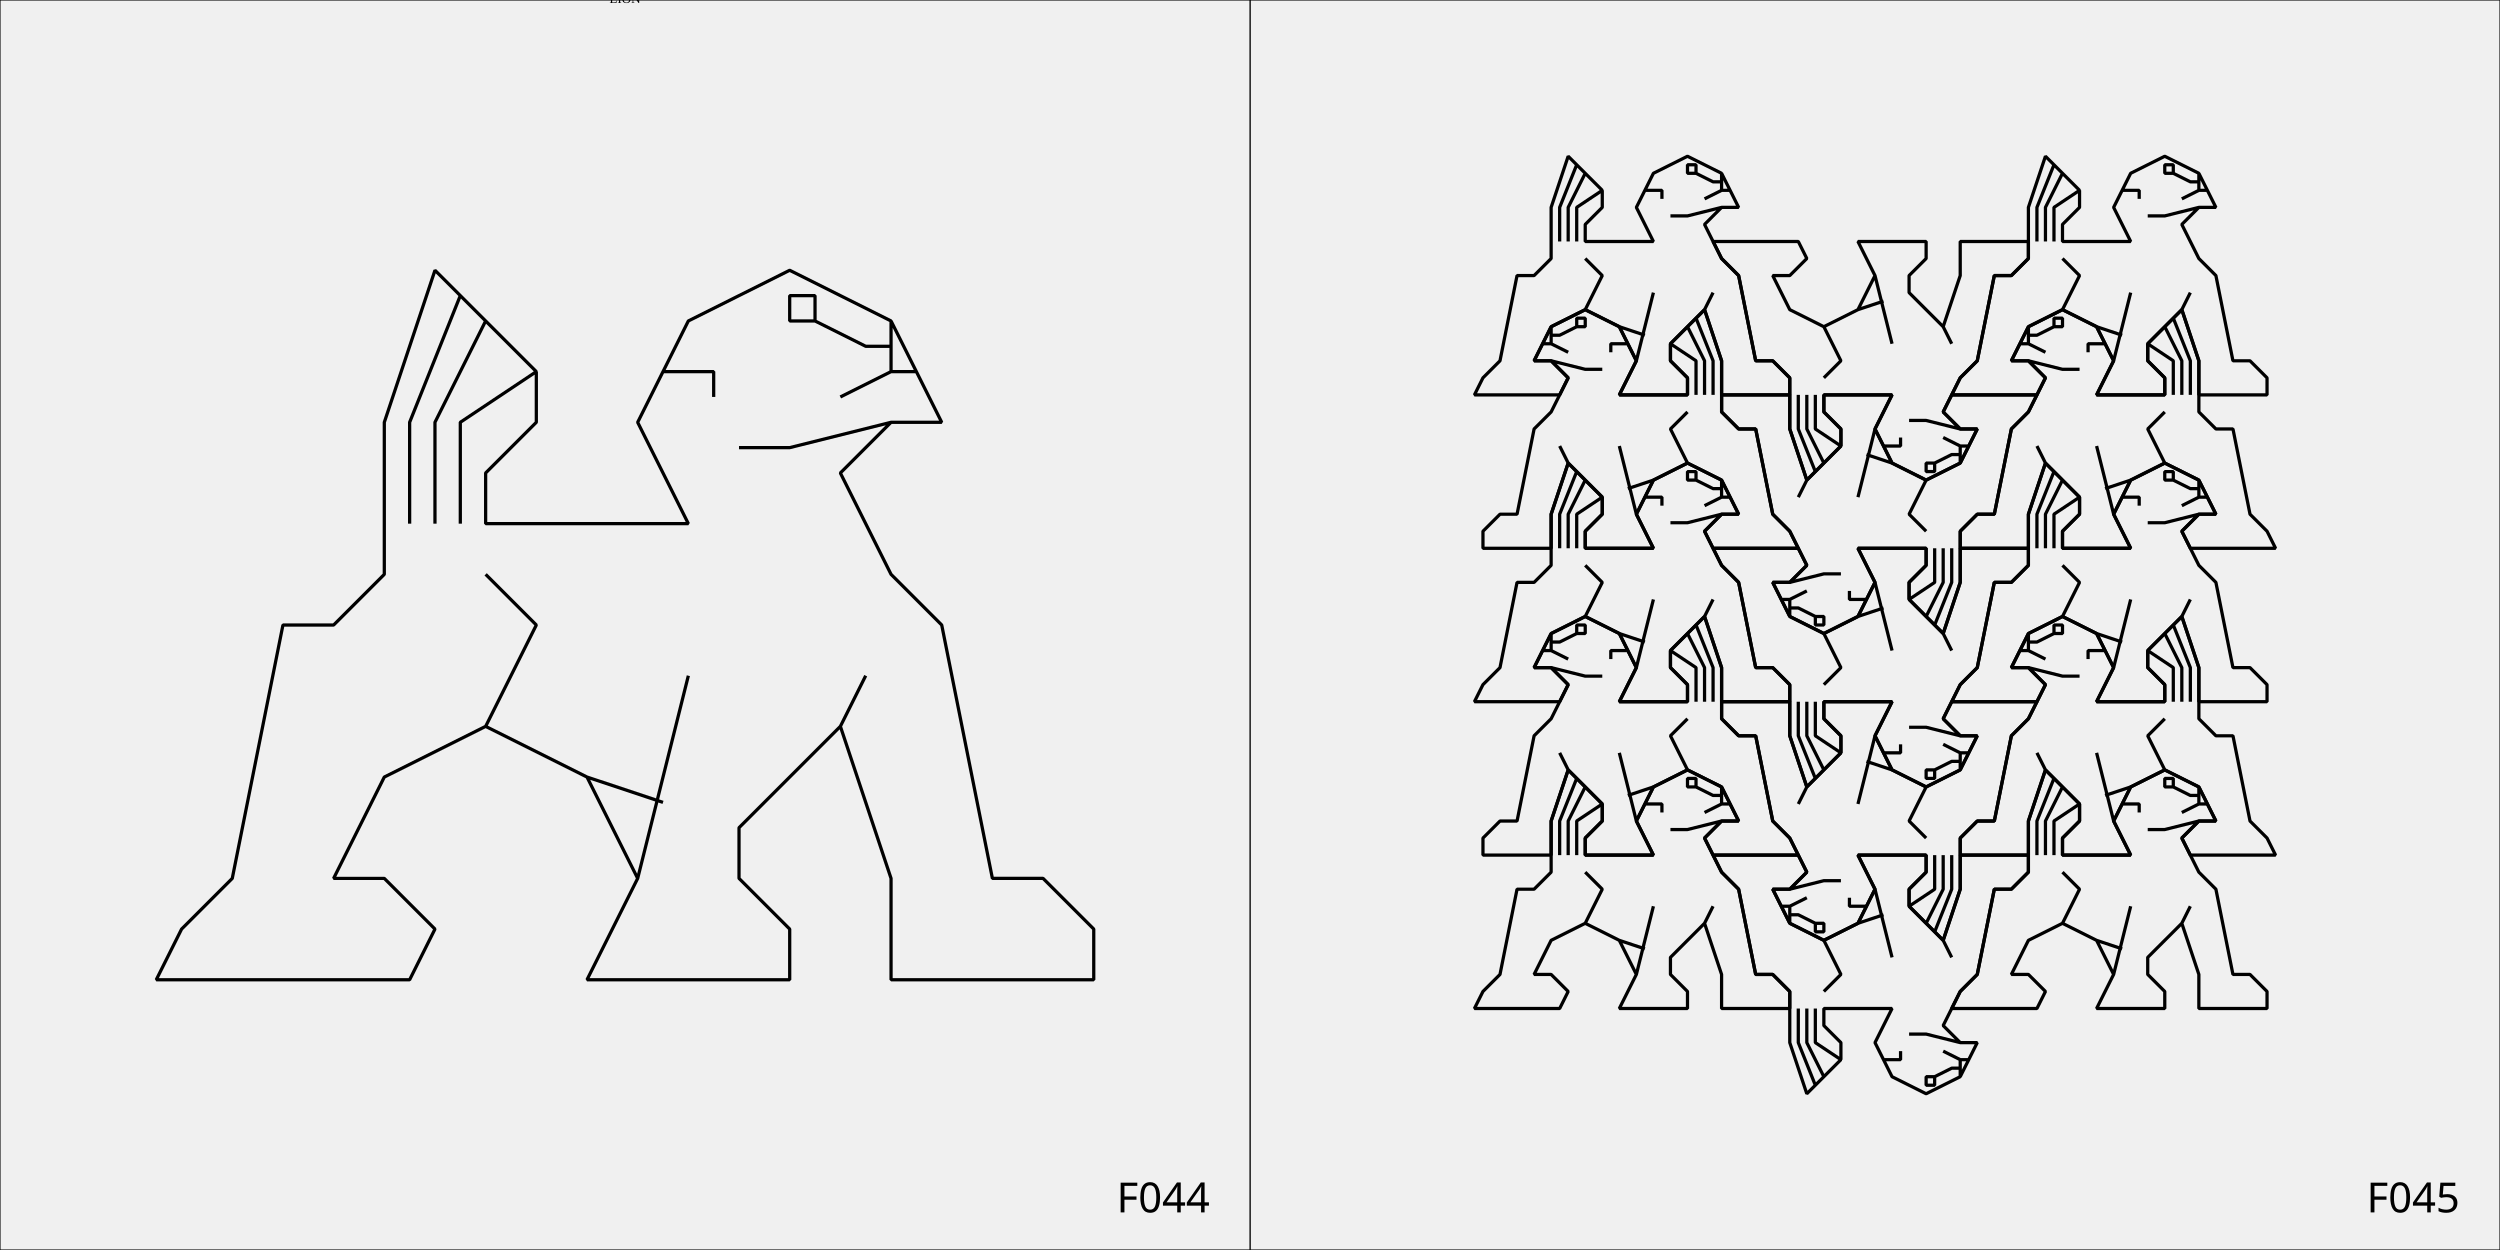
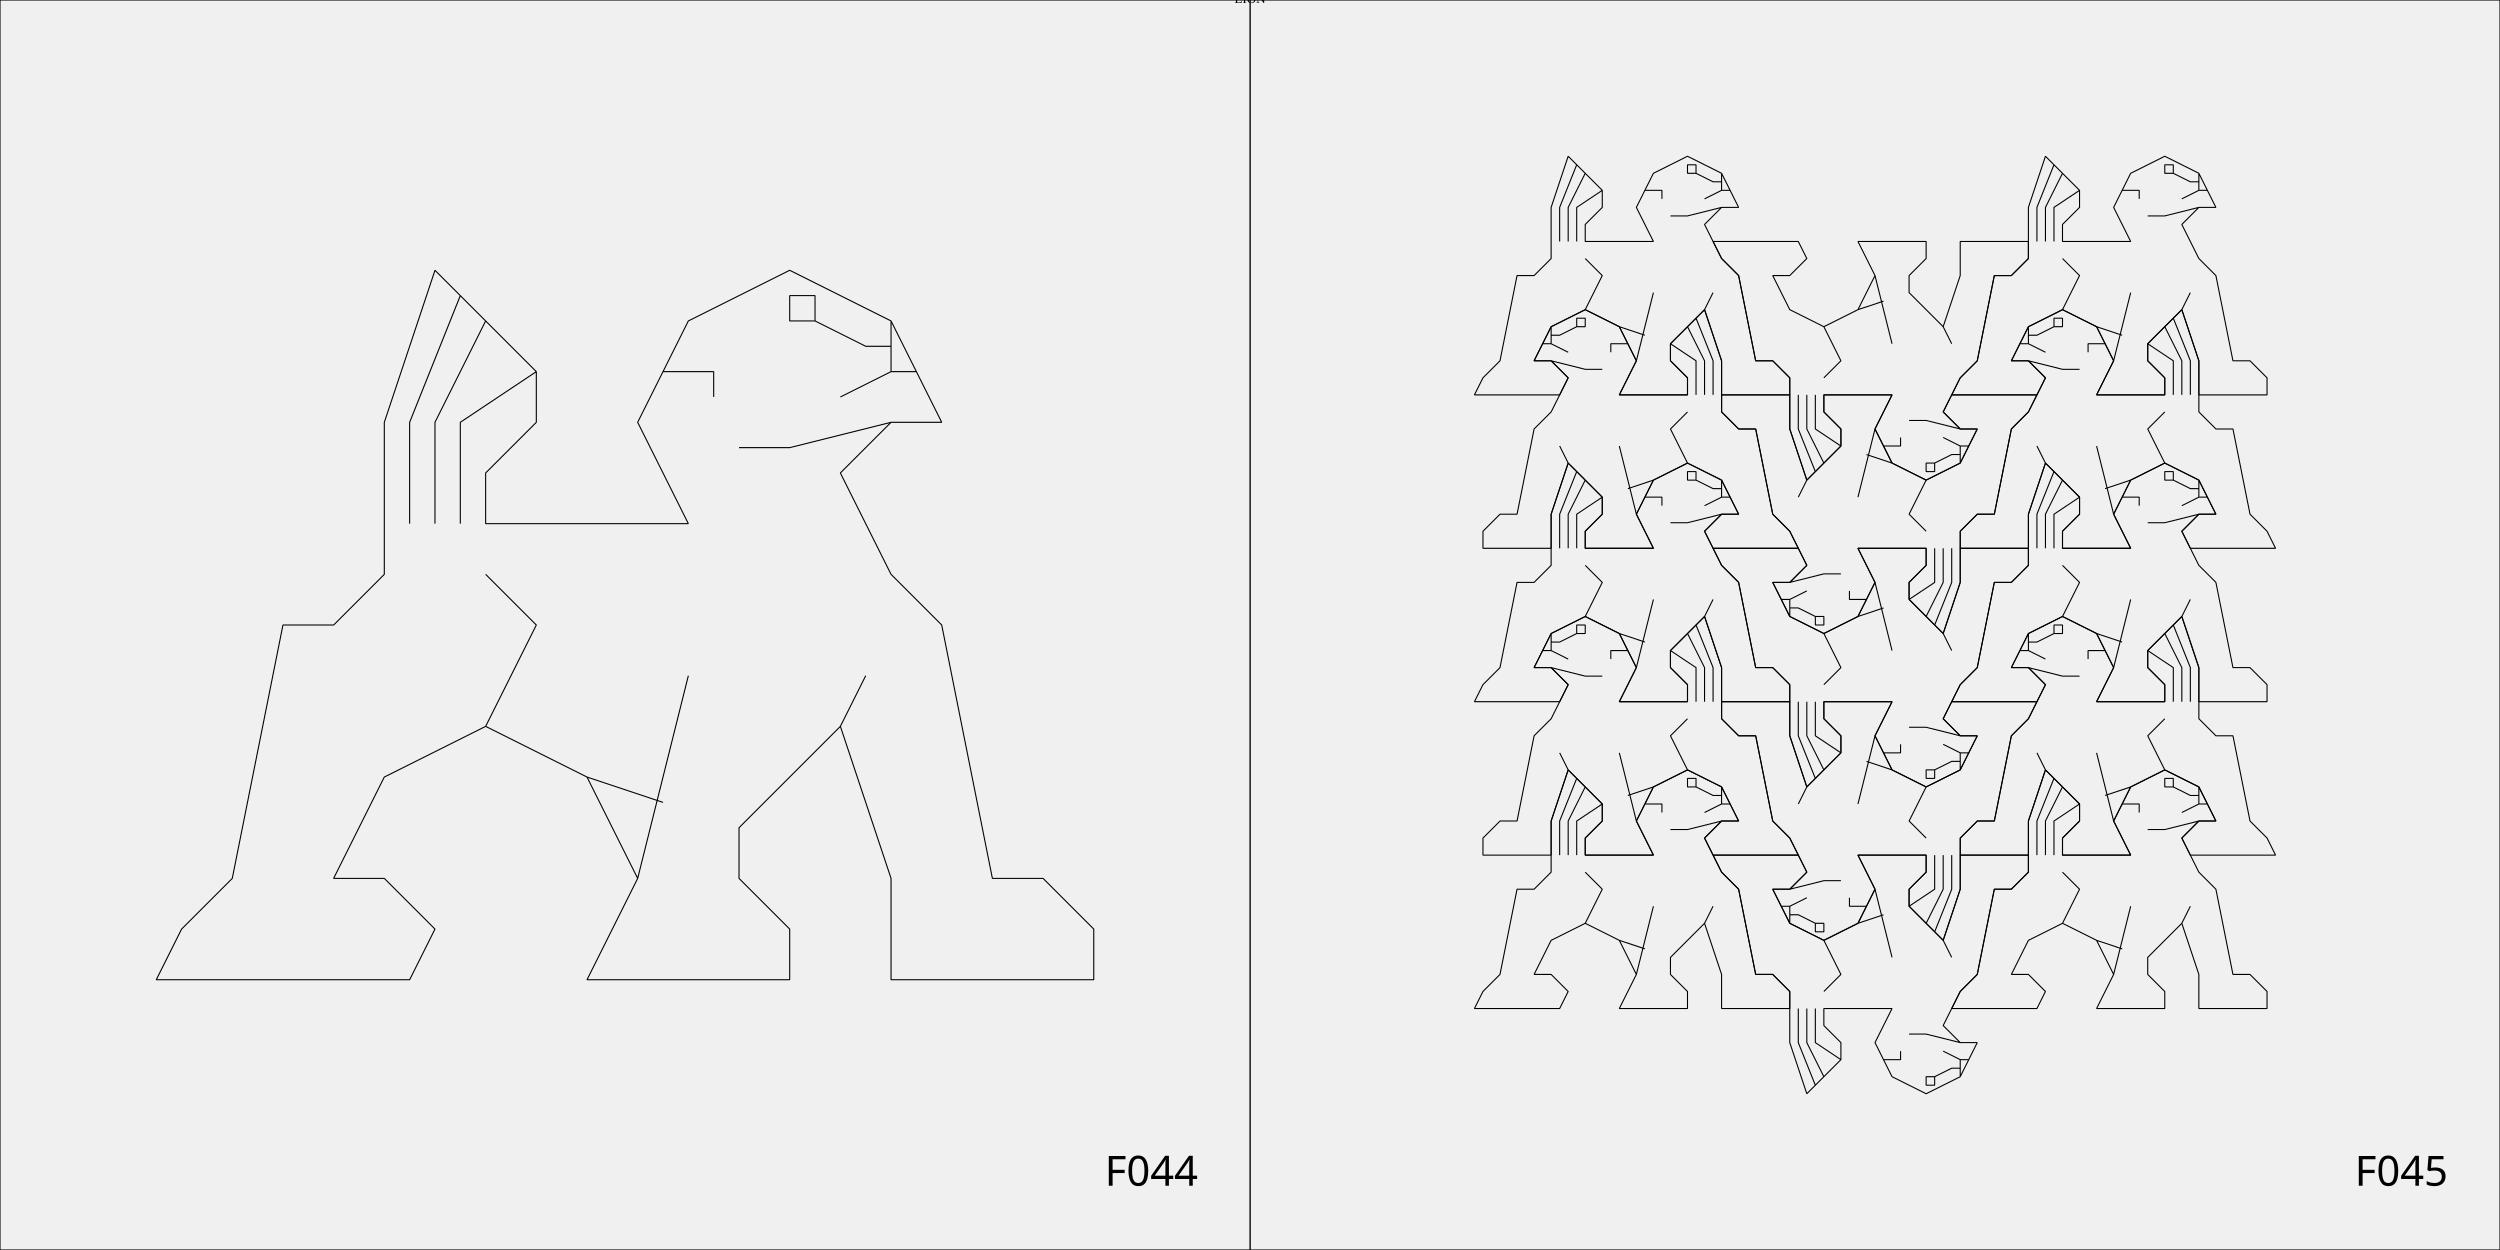
<svg xmlns="http://www.w3.org/2000/svg" font-size="1" viewBox="0.0 0.0 720.0 360" stroke="rgb(0,0,0)" width="720" stroke-opacity="1" height="360" version="1.1">
  <defs />
  <g stroke-linejoin="miter" fill-opacity="1.0" fill="rgb(240,240,240)" stroke="rgb(0,0,0)" stroke-linecap="butt" stroke-miterlimit="10.0" stroke-opacity="1.0" stroke-width="0.312">
    <path d="M 720,360 l -0,-360 h -360 l -0,360 Z" />
  </g>
-   <g stroke-linejoin="bevel" fill-opacity="0.0" fill="rgb(0,0,0)" stroke="rgb(0,0,0)" stroke-linecap="butt" stroke-miterlimit="10.0" stroke-opacity="1.0" stroke-width="0.937">
+   <g stroke-linejoin="bevel" fill-opacity="0.0" fill="rgb(0,0,0)" stroke="rgb(0,0,0)" stroke-linecap="butt" stroke-miterlimit="10.0" stroke-opacity="1.0" stroke-width="0.312">
    <path d="M 586.636,69.546 v -9.818 l 4.909,-12.273 l 2.454,2.454 l -4.909,9.818 v 9.818 v -9.818 l 4.909,-9.818 l 4.909,4.909 l -7.364,4.909 v 9.818 v -9.818 l 7.364,-4.909 v 4.909 l -4.909,4.909 v 4.909 h 19.636 l -4.909,-9.818 l 2.454,-4.909 h 4.909 v 2.454 v -2.454 h -4.909 l 2.454,-4.909 l 9.818,-4.909 l 9.818,4.909 v 4.909 l -4.909,2.454 l 4.909,-2.454 h 2.454 h -2.454 v -2.454 h -2.454 l -4.909,-2.454 h -2.454 v -2.454 h 2.454 v 2.454 l 4.909,2.454 h 2.454 v -2.454 l 4.909,9.818 h -4.909 l -9.818,2.454 h -4.909 h 4.909 l 9.818,-2.454 l -4.909,4.909 l 4.909,9.818 l 4.909,4.909 l 4.909,24.546 h 4.909 l 4.909,4.909 v 4.909 h -19.636 v -9.818 l -4.909,-14.727 l 2.454,-4.909 l -2.454,4.909 l -9.818,9.818 v 4.909 l 4.909,4.909 v 4.909 h -19.636 l 4.909,-9.818 l 4.909,-19.636 l -4.909,19.636 l -4.909,-9.818 l 7.364,2.454 l -7.364,-2.454 l -9.818,-4.909 l 4.909,-9.818 l -4.909,-4.909 l 4.909,4.909 l -4.909,9.818 l -9.818,4.909 l -4.909,9.818 h 4.909 l 4.909,4.909 l -2.454,4.909 h -24.546 l 2.454,-4.909 l 4.909,-4.909 l 4.909,-24.546 h 4.909 l 4.909,-4.909 v -14.727 l 4.909,-14.727 l 2.454,2.454 l -4.909,12.273 v 9.818 " />
  </g>
-   <g stroke-linejoin="bevel" fill-opacity="0.0" fill="rgb(0,0,0)" stroke="rgb(0,0,0)" stroke-linecap="butt" stroke-miterlimit="10.0" stroke-opacity="1.0" stroke-width="0.937">
+   <g stroke-linejoin="bevel" fill-opacity="0.0" fill="rgb(0,0,0)" stroke="rgb(0,0,0)" stroke-linecap="butt" stroke-miterlimit="10.0" stroke-opacity="1.0" stroke-width="0.312">
    <path d="M 630.818,113.727 v -9.818 l -4.909,-12.273 l -2.454,2.454 l 4.909,9.818 v 9.818 v -9.818 l -4.909,-9.818 l -4.909,4.909 l 7.364,4.909 v 9.818 v -9.818 l -7.364,-4.909 v 4.909 l 4.909,4.909 v 4.909 h -19.636 l 4.909,-9.818 l -2.454,-4.909 h -4.909 v 2.454 v -2.454 h 4.909 l -2.454,-4.909 l -9.818,-4.909 l -9.818,4.909 v 4.909 l 4.909,2.454 l -4.909,-2.454 h -2.454 h 2.454 v -2.454 h 2.454 l 4.909,-2.454 h 2.454 v -2.454 h -2.454 v 2.454 l -4.909,2.454 h -2.454 v -2.454 l -4.909,9.818 h 4.909 l 9.818,2.454 h 4.909 h -4.909 l -9.818,-2.454 l 4.909,4.909 l -4.909,9.818 l -4.909,4.909 l -4.909,24.546 h -4.909 l -4.909,4.909 v 4.909 h 19.636 v -9.818 l 4.909,-14.727 l -2.454,-4.909 l 2.454,4.909 l 9.818,9.818 v 4.909 l -4.909,4.909 v 4.909 h 19.636 l -4.909,-9.818 l -4.909,-19.636 l 4.909,19.636 l 4.909,-9.818 l -7.364,2.454 l 7.364,-2.454 l 9.818,-4.909 l -4.909,-9.818 l 4.909,-4.909 l -4.909,4.909 l 4.909,9.818 l 9.818,4.909 l 4.909,9.818 h -4.909 l -4.909,4.909 l 2.454,4.909 h 24.546 l -2.454,-4.909 l -4.909,-4.909 l -4.909,-24.546 h -4.909 l -4.909,-4.909 v -14.727 l -4.909,-14.727 l -2.454,2.454 l 4.909,12.273 v 9.818 " />
  </g>
-   <g stroke-linejoin="bevel" fill-opacity="0.0" fill="rgb(0,0,0)" stroke="rgb(0,0,0)" stroke-linecap="butt" stroke-miterlimit="10.0" stroke-opacity="1.0" stroke-width="0.937">
+   <g stroke-linejoin="bevel" fill-opacity="0.0" fill="rgb(0,0,0)" stroke="rgb(0,0,0)" stroke-linecap="butt" stroke-miterlimit="10.0" stroke-opacity="1.0" stroke-width="0.312">
    <path d="M 586.636,157.909 v -9.818 l 4.909,-12.273 l 2.454,2.454 l -4.909,9.818 v 9.818 v -9.818 l 4.909,-9.818 l 4.909,4.909 l -7.364,4.909 v 9.818 v -9.818 l 7.364,-4.909 v 4.909 l -4.909,4.909 v 4.909 h 19.636 l -4.909,-9.818 l 2.454,-4.909 h 4.909 v 2.454 v -2.454 h -4.909 l 2.454,-4.909 l 9.818,-4.909 l 9.818,4.909 v 4.909 l -4.909,2.454 l 4.909,-2.454 h 2.454 h -2.454 v -2.454 h -2.454 l -4.909,-2.454 h -2.454 v -2.454 h 2.454 v 2.454 l 4.909,2.454 h 2.454 v -2.454 l 4.909,9.818 h -4.909 l -9.818,2.454 h -4.909 h 4.909 l 9.818,-2.454 l -4.909,4.909 l 4.909,9.818 l 4.909,4.909 l 4.909,24.546 h 4.909 l 4.909,4.909 v 4.909 h -19.636 v -9.818 l -4.909,-14.727 l 2.454,-4.909 l -2.454,4.909 l -9.818,9.818 v 4.909 l 4.909,4.909 v 4.909 h -19.636 l 4.909,-9.818 l 4.909,-19.636 l -4.909,19.636 l -4.909,-9.818 l 7.364,2.454 l -7.364,-2.454 l -9.818,-4.909 l 4.909,-9.818 l -4.909,-4.909 l 4.909,4.909 l -4.909,9.818 l -9.818,4.909 l -4.909,9.818 h 4.909 l 4.909,4.909 l -2.454,4.909 h -24.546 l 2.454,-4.909 l 4.909,-4.909 l 4.909,-24.546 h 4.909 l 4.909,-4.909 v -14.727 l 4.909,-14.727 l 2.454,2.454 l -4.909,12.273 v 9.818 " />
  </g>
-   <g stroke-linejoin="bevel" fill-opacity="0.0" fill="rgb(0,0,0)" stroke="rgb(0,0,0)" stroke-linecap="butt" stroke-miterlimit="10.0" stroke-opacity="1.0" stroke-width="0.937">
+   <g stroke-linejoin="bevel" fill-opacity="0.0" fill="rgb(0,0,0)" stroke="rgb(0,0,0)" stroke-linecap="butt" stroke-miterlimit="10.0" stroke-opacity="1.0" stroke-width="0.312">
    <path d="M 630.818,202.091 v -9.818 l -4.909,-12.273 l -2.454,2.454 l 4.909,9.818 v 9.818 v -9.818 l -4.909,-9.818 l -4.909,4.909 l 7.364,4.909 v 9.818 v -9.818 l -7.364,-4.909 v 4.909 l 4.909,4.909 v 4.909 h -19.636 l 4.909,-9.818 l -2.454,-4.909 h -4.909 v 2.454 v -2.454 h 4.909 l -2.454,-4.909 l -9.818,-4.909 l -9.818,4.909 v 4.909 l 4.909,2.454 l -4.909,-2.454 h -2.454 h 2.454 v -2.454 h 2.454 l 4.909,-2.454 h 2.454 v -2.454 h -2.454 v 2.454 l -4.909,2.454 h -2.454 v -2.454 l -4.909,9.818 h 4.909 l 9.818,2.454 h 4.909 h -4.909 l -9.818,-2.454 l 4.909,4.909 l -4.909,9.818 l -4.909,4.909 l -4.909,24.546 h -4.909 l -4.909,4.909 v 4.909 h 19.636 v -9.818 l 4.909,-14.727 l -2.454,-4.909 l 2.454,4.909 l 9.818,9.818 v 4.909 l -4.909,4.909 v 4.909 h 19.636 l -4.909,-9.818 l -4.909,-19.636 l 4.909,19.636 l 4.909,-9.818 l -7.364,2.454 l 7.364,-2.454 l 9.818,-4.909 l -4.909,-9.818 l 4.909,-4.909 l -4.909,4.909 l 4.909,9.818 l 9.818,4.909 l 4.909,9.818 h -4.909 l -4.909,4.909 l 2.454,4.909 h 24.546 l -2.454,-4.909 l -4.909,-4.909 l -4.909,-24.546 h -4.909 l -4.909,-4.909 v -14.727 l -4.909,-14.727 l -2.454,2.454 l 4.909,12.273 v 9.818 " />
  </g>
-   <g stroke-linejoin="bevel" fill-opacity="0.0" fill="rgb(0,0,0)" stroke="rgb(0,0,0)" stroke-linecap="butt" stroke-miterlimit="10.0" stroke-opacity="1.0" stroke-width="0.937">
+   <g stroke-linejoin="bevel" fill-opacity="0.0" fill="rgb(0,0,0)" stroke="rgb(0,0,0)" stroke-linecap="butt" stroke-miterlimit="10.0" stroke-opacity="1.0" stroke-width="0.312">
    <path d="M 586.636,246.273 v -9.818 l 4.909,-12.273 l 2.454,2.454 l -4.909,9.818 v 9.818 v -9.818 l 4.909,-9.818 l 4.909,4.909 l -7.364,4.909 v 9.818 v -9.818 l 7.364,-4.909 v 4.909 l -4.909,4.909 v 4.909 h 19.636 l -4.909,-9.818 l 2.454,-4.909 h 4.909 v 2.454 v -2.454 h -4.909 l 2.454,-4.909 l 9.818,-4.909 l 9.818,4.909 v 4.909 l -4.909,2.454 l 4.909,-2.454 h 2.454 h -2.454 v -2.454 h -2.454 l -4.909,-2.454 h -2.454 v -2.454 h 2.454 v 2.454 l 4.909,2.454 h 2.454 v -2.454 l 4.909,9.818 h -4.909 l -9.818,2.454 h -4.909 h 4.909 l 9.818,-2.454 l -4.909,4.909 l 4.909,9.818 l 4.909,4.909 l 4.909,24.546 h 4.909 l 4.909,4.909 v 4.909 h -19.636 v -9.818 l -4.909,-14.727 l 2.454,-4.909 l -2.454,4.909 l -9.818,9.818 v 4.909 l 4.909,4.909 v 4.909 h -19.636 l 4.909,-9.818 l 4.909,-19.636 l -4.909,19.636 l -4.909,-9.818 l 7.364,2.454 l -7.364,-2.454 l -9.818,-4.909 l 4.909,-9.818 l -4.909,-4.909 l 4.909,4.909 l -4.909,9.818 l -9.818,4.909 l -4.909,9.818 h 4.909 l 4.909,4.909 l -2.454,4.909 h -24.546 l 2.454,-4.909 l 4.909,-4.909 l 4.909,-24.546 h 4.909 l 4.909,-4.909 v -14.727 l 4.909,-14.727 l 2.454,2.454 l -4.909,12.273 v 9.818 " />
  </g>
-   <g stroke-linejoin="bevel" fill-opacity="0.0" fill="rgb(0,0,0)" stroke="rgb(0,0,0)" stroke-linecap="butt" stroke-miterlimit="10.0" stroke-opacity="1.0" stroke-width="0.937">
+   <g stroke-linejoin="bevel" fill-opacity="0.0" fill="rgb(0,0,0)" stroke="rgb(0,0,0)" stroke-linecap="butt" stroke-miterlimit="10.0" stroke-opacity="1.0" stroke-width="0.312">
    <path d="M 517.909,113.727 v 9.818 l 4.909,12.273 l 2.454,-2.454 l -4.909,-9.818 v -9.818 v 9.818 l 4.909,9.818 l 4.909,-4.909 l -7.364,-4.909 v -9.818 v 9.818 l 7.364,4.909 v -4.909 l -4.909,-4.909 v -4.909 h 19.636 l -4.909,9.818 l 2.454,4.909 h 4.909 v -2.454 v 2.454 h -4.909 l 2.454,4.909 l 9.818,4.909 l 9.818,-4.909 v -4.909 l -4.909,-2.454 l 4.909,2.454 h 2.454 h -2.454 v 2.454 h -2.454 l -4.909,2.454 h -2.454 v 2.454 h 2.454 v -2.454 l 4.909,-2.454 h 2.454 v 2.454 l 4.909,-9.818 h -4.909 l -9.818,-2.454 h -4.909 h 4.909 l 9.818,2.454 l -4.909,-4.909 l 4.909,-9.818 l 4.909,-4.909 l 4.909,-24.546 h 4.909 l 4.909,-4.909 v -4.909 h -19.636 v 9.818 l -4.909,14.727 l 2.454,4.909 l -2.454,-4.909 l -9.818,-9.818 v -4.909 l 4.909,-4.909 v -4.909 h -19.636 l 4.909,9.818 l 4.909,19.636 l -4.909,-19.636 l -4.909,9.818 l 7.364,-2.454 l -7.364,2.454 l -9.818,4.909 l 4.909,9.818 l -4.909,4.909 l 4.909,-4.909 l -4.909,-9.818 l -9.818,-4.909 l -4.909,-9.818 h 4.909 l 4.909,-4.909 l -2.454,-4.909 h -24.546 l 2.454,4.909 l 4.909,4.909 l 4.909,24.546 h 4.909 l 4.909,4.909 v 14.727 l 4.909,14.727 l 2.454,-2.454 l -4.909,-12.273 v -9.818 " />
  </g>
-   <g stroke-linejoin="bevel" fill-opacity="0.0" fill="rgb(0,0,0)" stroke="rgb(0,0,0)" stroke-linecap="butt" stroke-miterlimit="10.0" stroke-opacity="1.0" stroke-width="0.937">
+   <g stroke-linejoin="bevel" fill-opacity="0.0" fill="rgb(0,0,0)" stroke="rgb(0,0,0)" stroke-linecap="butt" stroke-miterlimit="10.0" stroke-opacity="1.0" stroke-width="0.312">
    <path d="M 562.091,157.909 v 9.818 l -4.909,12.273 l -2.454,-2.454 l 4.909,-9.818 v -9.818 v 9.818 l -4.909,9.818 l -4.909,-4.909 l 7.364,-4.909 v -9.818 v 9.818 l -7.364,4.909 v -4.909 l 4.909,-4.909 v -4.909 h -19.636 l 4.909,9.818 l -2.454,4.909 h -4.909 v -2.454 v 2.454 h 4.909 l -2.454,4.909 l -9.818,4.909 l -9.818,-4.909 v -4.909 l 4.909,-2.454 l -4.909,2.454 h -2.454 h 2.454 v 2.454 h 2.454 l 4.909,2.454 h 2.454 v 2.454 h -2.454 v -2.454 l -4.909,-2.454 h -2.454 v 2.454 l -4.909,-9.818 h 4.909 l 9.818,-2.454 h 4.909 h -4.909 l -9.818,2.454 l 4.909,-4.909 l -4.909,-9.818 l -4.909,-4.909 l -4.909,-24.546 h -4.909 l -4.909,-4.909 v -4.909 h 19.636 v 9.818 l 4.909,14.727 l -2.454,4.909 l 2.454,-4.909 l 9.818,-9.818 v -4.909 l -4.909,-4.909 v -4.909 h 19.636 l -4.909,9.818 l -4.909,19.636 l 4.909,-19.636 l 4.909,9.818 l -7.364,-2.454 l 7.364,2.454 l 9.818,4.909 l -4.909,9.818 l 4.909,4.909 l -4.909,-4.909 l 4.909,-9.818 l 9.818,-4.909 l 4.909,-9.818 h -4.909 l -4.909,-4.909 l 2.454,-4.909 h 24.546 l -2.454,4.909 l -4.909,4.909 l -4.909,24.546 h -4.909 l -4.909,4.909 v 14.727 l -4.909,14.727 l -2.454,-2.454 l 4.909,-12.273 v -9.818 " />
  </g>
-   <g stroke-linejoin="bevel" fill-opacity="0.0" fill="rgb(0,0,0)" stroke="rgb(0,0,0)" stroke-linecap="butt" stroke-miterlimit="10.0" stroke-opacity="1.0" stroke-width="0.937">
+   <g stroke-linejoin="bevel" fill-opacity="0.0" fill="rgb(0,0,0)" stroke="rgb(0,0,0)" stroke-linecap="butt" stroke-miterlimit="10.0" stroke-opacity="1.0" stroke-width="0.312">
    <path d="M 517.909,202.091 v 9.818 l 4.909,12.273 l 2.454,-2.454 l -4.909,-9.818 v -9.818 v 9.818 l 4.909,9.818 l 4.909,-4.909 l -7.364,-4.909 v -9.818 v 9.818 l 7.364,4.909 v -4.909 l -4.909,-4.909 v -4.909 h 19.636 l -4.909,9.818 l 2.454,4.909 h 4.909 v -2.454 v 2.454 h -4.909 l 2.454,4.909 l 9.818,4.909 l 9.818,-4.909 v -4.909 l -4.909,-2.454 l 4.909,2.454 h 2.454 h -2.454 v 2.454 h -2.454 l -4.909,2.454 h -2.454 v 2.454 h 2.454 v -2.454 l 4.909,-2.454 h 2.454 v 2.454 l 4.909,-9.818 h -4.909 l -9.818,-2.454 h -4.909 h 4.909 l 9.818,2.454 l -4.909,-4.909 l 4.909,-9.818 l 4.909,-4.909 l 4.909,-24.546 h 4.909 l 4.909,-4.909 v -4.909 h -19.636 v 9.818 l -4.909,14.727 l 2.454,4.909 l -2.454,-4.909 l -9.818,-9.818 v -4.909 l 4.909,-4.909 v -4.909 h -19.636 l 4.909,9.818 l 4.909,19.636 l -4.909,-19.636 l -4.909,9.818 l 7.364,-2.454 l -7.364,2.454 l -9.818,4.909 l 4.909,9.818 l -4.909,4.909 l 4.909,-4.909 l -4.909,-9.818 l -9.818,-4.909 l -4.909,-9.818 h 4.909 l 4.909,-4.909 l -2.454,-4.909 h -24.546 l 2.454,4.909 l 4.909,4.909 l 4.909,24.546 h 4.909 l 4.909,4.909 v 14.727 l 4.909,14.727 l 2.454,-2.454 l -4.909,-12.273 v -9.818 " />
  </g>
-   <g stroke-linejoin="bevel" fill-opacity="0.0" fill="rgb(0,0,0)" stroke="rgb(0,0,0)" stroke-linecap="butt" stroke-miterlimit="10.0" stroke-opacity="1.0" stroke-width="0.937">
+   <g stroke-linejoin="bevel" fill-opacity="0.0" fill="rgb(0,0,0)" stroke="rgb(0,0,0)" stroke-linecap="butt" stroke-miterlimit="10.0" stroke-opacity="1.0" stroke-width="0.312">
    <path d="M 562.091,246.273 v 9.818 l -4.909,12.273 l -2.454,-2.454 l 4.909,-9.818 v -9.818 v 9.818 l -4.909,9.818 l -4.909,-4.909 l 7.364,-4.909 v -9.818 v 9.818 l -7.364,4.909 v -4.909 l 4.909,-4.909 v -4.909 h -19.636 l 4.909,9.818 l -2.454,4.909 h -4.909 v -2.454 v 2.454 h 4.909 l -2.454,4.909 l -9.818,4.909 l -9.818,-4.909 v -4.909 l 4.909,-2.454 l -4.909,2.454 h -2.454 h 2.454 v 2.454 h 2.454 l 4.909,2.454 h 2.454 v 2.454 h -2.454 v -2.454 l -4.909,-2.454 h -2.454 v 2.454 l -4.909,-9.818 h 4.909 l 9.818,-2.454 h 4.909 h -4.909 l -9.818,2.454 l 4.909,-4.909 l -4.909,-9.818 l -4.909,-4.909 l -4.909,-24.546 h -4.909 l -4.909,-4.909 v -4.909 h 19.636 v 9.818 l 4.909,14.727 l -2.454,4.909 l 2.454,-4.909 l 9.818,-9.818 v -4.909 l -4.909,-4.909 v -4.909 h 19.636 l -4.909,9.818 l -4.909,19.636 l 4.909,-19.636 l 4.909,9.818 l -7.364,-2.454 l 7.364,2.454 l 9.818,4.909 l -4.909,9.818 l 4.909,4.909 l -4.909,-4.909 l 4.909,-9.818 l 9.818,-4.909 l 4.909,-9.818 h -4.909 l -4.909,-4.909 l 2.454,-4.909 h 24.546 l -2.454,4.909 l -4.909,4.909 l -4.909,24.546 h -4.909 l -4.909,4.909 v 14.727 l -4.909,14.727 l -2.454,-2.454 l 4.909,-12.273 v -9.818 " />
  </g>
-   <g stroke-linejoin="bevel" fill-opacity="0.0" fill="rgb(0,0,0)" stroke="rgb(0,0,0)" stroke-linecap="butt" stroke-miterlimit="10.0" stroke-opacity="1.0" stroke-width="0.937">
+   <g stroke-linejoin="bevel" fill-opacity="0.0" fill="rgb(0,0,0)" stroke="rgb(0,0,0)" stroke-linecap="butt" stroke-miterlimit="10.0" stroke-opacity="1.0" stroke-width="0.312">
    <path d="M 517.909,290.454 v 9.818 l 4.909,12.273 l 2.454,-2.454 l -4.909,-9.818 v -9.818 v 9.818 l 4.909,9.818 l 4.909,-4.909 l -7.364,-4.909 v -9.818 v 9.818 l 7.364,4.909 v -4.909 l -4.909,-4.909 v -4.909 h 19.636 l -4.909,9.818 l 2.454,4.909 h 4.909 v -2.454 v 2.454 h -4.909 l 2.454,4.909 l 9.818,4.909 l 9.818,-4.909 v -4.909 l -4.909,-2.454 l 4.909,2.454 h 2.454 h -2.454 v 2.454 h -2.454 l -4.909,2.454 h -2.454 v 2.454 h 2.454 v -2.454 l 4.909,-2.454 h 2.454 v 2.454 l 4.909,-9.818 h -4.909 l -9.818,-2.454 h -4.909 h 4.909 l 9.818,2.454 l -4.909,-4.909 l 4.909,-9.818 l 4.909,-4.909 l 4.909,-24.546 h 4.909 l 4.909,-4.909 v -4.909 h -19.636 v 9.818 l -4.909,14.727 l 2.454,4.909 l -2.454,-4.909 l -9.818,-9.818 v -4.909 l 4.909,-4.909 v -4.909 h -19.636 l 4.909,9.818 l 4.909,19.636 l -4.909,-19.636 l -4.909,9.818 l 7.364,-2.454 l -7.364,2.454 l -9.818,4.909 l 4.909,9.818 l -4.909,4.909 l 4.909,-4.909 l -4.909,-9.818 l -9.818,-4.909 l -4.909,-9.818 h 4.909 l 4.909,-4.909 l -2.454,-4.909 h -24.546 l 2.454,4.909 l 4.909,4.909 l 4.909,24.546 h 4.909 l 4.909,4.909 v 14.727 l 4.909,14.727 l 2.454,-2.454 l -4.909,-12.273 v -9.818 " />
  </g>
-   <g stroke-linejoin="bevel" fill-opacity="0.0" fill="rgb(0,0,0)" stroke="rgb(0,0,0)" stroke-linecap="butt" stroke-miterlimit="10.0" stroke-opacity="1.0" stroke-width="0.937">
+   <g stroke-linejoin="bevel" fill-opacity="0.0" fill="rgb(0,0,0)" stroke="rgb(0,0,0)" stroke-linecap="butt" stroke-miterlimit="10.0" stroke-opacity="1.0" stroke-width="0.312">
    <path d="M 449.182,69.546 v -9.818 l 4.909,-12.273 l 2.454,2.454 l -4.909,9.818 v 9.818 v -9.818 l 4.909,-9.818 l 4.909,4.909 l -7.364,4.909 v 9.818 v -9.818 l 7.364,-4.909 v 4.909 l -4.909,4.909 v 4.909 h 19.636 l -4.909,-9.818 l 2.454,-4.909 h 4.909 v 2.454 v -2.454 h -4.909 l 2.454,-4.909 l 9.818,-4.909 l 9.818,4.909 v 4.909 l -4.909,2.454 l 4.909,-2.454 h 2.454 h -2.454 v -2.454 h -2.454 l -4.909,-2.454 h -2.454 v -2.454 h 2.454 v 2.454 l 4.909,2.454 h 2.454 v -2.454 l 4.909,9.818 h -4.909 l -9.818,2.454 h -4.909 h 4.909 l 9.818,-2.454 l -4.909,4.909 l 4.909,9.818 l 4.909,4.909 l 4.909,24.546 h 4.909 l 4.909,4.909 v 4.909 h -19.636 v -9.818 l -4.909,-14.727 l 2.454,-4.909 l -2.454,4.909 l -9.818,9.818 v 4.909 l 4.909,4.909 v 4.909 h -19.636 l 4.909,-9.818 l 4.909,-19.636 l -4.909,19.636 l -4.909,-9.818 l 7.364,2.454 l -7.364,-2.454 l -9.818,-4.909 l 4.909,-9.818 l -4.909,-4.909 l 4.909,4.909 l -4.909,9.818 l -9.818,4.909 l -4.909,9.818 h 4.909 l 4.909,4.909 l -2.454,4.909 h -24.546 l 2.454,-4.909 l 4.909,-4.909 l 4.909,-24.546 h 4.909 l 4.909,-4.909 v -14.727 l 4.909,-14.727 l 2.454,2.454 l -4.909,12.273 v 9.818 " />
  </g>
-   <g stroke-linejoin="bevel" fill-opacity="0.0" fill="rgb(0,0,0)" stroke="rgb(0,0,0)" stroke-linecap="butt" stroke-miterlimit="10.0" stroke-opacity="1.0" stroke-width="0.937">
+   <g stroke-linejoin="bevel" fill-opacity="0.0" fill="rgb(0,0,0)" stroke="rgb(0,0,0)" stroke-linecap="butt" stroke-miterlimit="10.0" stroke-opacity="1.0" stroke-width="0.312">
    <path d="M 493.364,113.727 v -9.818 l -4.909,-12.273 l -2.454,2.454 l 4.909,9.818 v 9.818 v -9.818 l -4.909,-9.818 l -4.909,4.909 l 7.364,4.909 v 9.818 v -9.818 l -7.364,-4.909 v 4.909 l 4.909,4.909 v 4.909 h -19.636 l 4.909,-9.818 l -2.454,-4.909 h -4.909 v 2.454 v -2.454 h 4.909 l -2.454,-4.909 l -9.818,-4.909 l -9.818,4.909 v 4.909 l 4.909,2.454 l -4.909,-2.454 h -2.454 h 2.454 v -2.454 h 2.454 l 4.909,-2.454 h 2.454 v -2.454 h -2.454 v 2.454 l -4.909,2.454 h -2.454 v -2.454 l -4.909,9.818 h 4.909 l 9.818,2.454 h 4.909 h -4.909 l -9.818,-2.454 l 4.909,4.909 l -4.909,9.818 l -4.909,4.909 l -4.909,24.546 h -4.909 l -4.909,4.909 v 4.909 h 19.636 v -9.818 l 4.909,-14.727 l -2.454,-4.909 l 2.454,4.909 l 9.818,9.818 v 4.909 l -4.909,4.909 v 4.909 h 19.636 l -4.909,-9.818 l -4.909,-19.636 l 4.909,19.636 l 4.909,-9.818 l -7.364,2.454 l 7.364,-2.454 l 9.818,-4.909 l -4.909,-9.818 l 4.909,-4.909 l -4.909,4.909 l 4.909,9.818 l 9.818,4.909 l 4.909,9.818 h -4.909 l -4.909,4.909 l 2.454,4.909 h 24.546 l -2.454,-4.909 l -4.909,-4.909 l -4.909,-24.546 h -4.909 l -4.909,-4.909 v -14.727 l -4.909,-14.727 l -2.454,2.454 l 4.909,12.273 v 9.818 " />
  </g>
-   <g stroke-linejoin="bevel" fill-opacity="0.0" fill="rgb(0,0,0)" stroke="rgb(0,0,0)" stroke-linecap="butt" stroke-miterlimit="10.0" stroke-opacity="1.0" stroke-width="0.937">
+   <g stroke-linejoin="bevel" fill-opacity="0.0" fill="rgb(0,0,0)" stroke="rgb(0,0,0)" stroke-linecap="butt" stroke-miterlimit="10.0" stroke-opacity="1.0" stroke-width="0.312">
    <path d="M 449.182,157.909 v -9.818 l 4.909,-12.273 l 2.454,2.454 l -4.909,9.818 v 9.818 v -9.818 l 4.909,-9.818 l 4.909,4.909 l -7.364,4.909 v 9.818 v -9.818 l 7.364,-4.909 v 4.909 l -4.909,4.909 v 4.909 h 19.636 l -4.909,-9.818 l 2.454,-4.909 h 4.909 v 2.454 v -2.454 h -4.909 l 2.454,-4.909 l 9.818,-4.909 l 9.818,4.909 v 4.909 l -4.909,2.454 l 4.909,-2.454 h 2.454 h -2.454 v -2.454 h -2.454 l -4.909,-2.454 h -2.454 v -2.454 h 2.454 v 2.454 l 4.909,2.454 h 2.454 v -2.454 l 4.909,9.818 h -4.909 l -9.818,2.454 h -4.909 h 4.909 l 9.818,-2.454 l -4.909,4.909 l 4.909,9.818 l 4.909,4.909 l 4.909,24.546 h 4.909 l 4.909,4.909 v 4.909 h -19.636 v -9.818 l -4.909,-14.727 l 2.454,-4.909 l -2.454,4.909 l -9.818,9.818 v 4.909 l 4.909,4.909 v 4.909 h -19.636 l 4.909,-9.818 l 4.909,-19.636 l -4.909,19.636 l -4.909,-9.818 l 7.364,2.454 l -7.364,-2.454 l -9.818,-4.909 l 4.909,-9.818 l -4.909,-4.909 l 4.909,4.909 l -4.909,9.818 l -9.818,4.909 l -4.909,9.818 h 4.909 l 4.909,4.909 l -2.454,4.909 h -24.546 l 2.454,-4.909 l 4.909,-4.909 l 4.909,-24.546 h 4.909 l 4.909,-4.909 v -14.727 l 4.909,-14.727 l 2.454,2.454 l -4.909,12.273 v 9.818 " />
  </g>
-   <g stroke-linejoin="bevel" fill-opacity="0.0" fill="rgb(0,0,0)" stroke="rgb(0,0,0)" stroke-linecap="butt" stroke-miterlimit="10.0" stroke-opacity="1.0" stroke-width="0.937">
+   <g stroke-linejoin="bevel" fill-opacity="0.0" fill="rgb(0,0,0)" stroke="rgb(0,0,0)" stroke-linecap="butt" stroke-miterlimit="10.0" stroke-opacity="1.0" stroke-width="0.312">
    <path d="M 493.364,202.091 v -9.818 l -4.909,-12.273 l -2.454,2.454 l 4.909,9.818 v 9.818 v -9.818 l -4.909,-9.818 l -4.909,4.909 l 7.364,4.909 v 9.818 v -9.818 l -7.364,-4.909 v 4.909 l 4.909,4.909 v 4.909 h -19.636 l 4.909,-9.818 l -2.454,-4.909 h -4.909 v 2.454 v -2.454 h 4.909 l -2.454,-4.909 l -9.818,-4.909 l -9.818,4.909 v 4.909 l 4.909,2.454 l -4.909,-2.454 h -2.454 h 2.454 v -2.454 h 2.454 l 4.909,-2.454 h 2.454 v -2.454 h -2.454 v 2.454 l -4.909,2.454 h -2.454 v -2.454 l -4.909,9.818 h 4.909 l 9.818,2.454 h 4.909 h -4.909 l -9.818,-2.454 l 4.909,4.909 l -4.909,9.818 l -4.909,4.909 l -4.909,24.546 h -4.909 l -4.909,4.909 v 4.909 h 19.636 v -9.818 l 4.909,-14.727 l -2.454,-4.909 l 2.454,4.909 l 9.818,9.818 v 4.909 l -4.909,4.909 v 4.909 h 19.636 l -4.909,-9.818 l -4.909,-19.636 l 4.909,19.636 l 4.909,-9.818 l -7.364,2.454 l 7.364,-2.454 l 9.818,-4.909 l -4.909,-9.818 l 4.909,-4.909 l -4.909,4.909 l 4.909,9.818 l 9.818,4.909 l 4.909,9.818 h -4.909 l -4.909,4.909 l 2.454,4.909 h 24.546 l -2.454,-4.909 l -4.909,-4.909 l -4.909,-24.546 h -4.909 l -4.909,-4.909 v -14.727 l -4.909,-14.727 l -2.454,2.454 l 4.909,12.273 v 9.818 " />
  </g>
-   <g stroke-linejoin="bevel" fill-opacity="0.0" fill="rgb(0,0,0)" stroke="rgb(0,0,0)" stroke-linecap="butt" stroke-miterlimit="10.0" stroke-opacity="1.0" stroke-width="0.937">
+   <g stroke-linejoin="bevel" fill-opacity="0.0" fill="rgb(0,0,0)" stroke="rgb(0,0,0)" stroke-linecap="butt" stroke-miterlimit="10.0" stroke-opacity="1.0" stroke-width="0.312">
    <path d="M 449.182,246.273 v -9.818 l 4.909,-12.273 l 2.454,2.454 l -4.909,9.818 v 9.818 v -9.818 l 4.909,-9.818 l 4.909,4.909 l -7.364,4.909 v 9.818 v -9.818 l 7.364,-4.909 v 4.909 l -4.909,4.909 v 4.909 h 19.636 l -4.909,-9.818 l 2.454,-4.909 h 4.909 v 2.454 v -2.454 h -4.909 l 2.454,-4.909 l 9.818,-4.909 l 9.818,4.909 v 4.909 l -4.909,2.454 l 4.909,-2.454 h 2.454 h -2.454 v -2.454 h -2.454 l -4.909,-2.454 h -2.454 v -2.454 h 2.454 v 2.454 l 4.909,2.454 h 2.454 v -2.454 l 4.909,9.818 h -4.909 l -9.818,2.454 h -4.909 h 4.909 l 9.818,-2.454 l -4.909,4.909 l 4.909,9.818 l 4.909,4.909 l 4.909,24.546 h 4.909 l 4.909,4.909 v 4.909 h -19.636 v -9.818 l -4.909,-14.727 l 2.454,-4.909 l -2.454,4.909 l -9.818,9.818 v 4.909 l 4.909,4.909 v 4.909 h -19.636 l 4.909,-9.818 l 4.909,-19.636 l -4.909,19.636 l -4.909,-9.818 l 7.364,2.454 l -7.364,-2.454 l -9.818,-4.909 l 4.909,-9.818 l -4.909,-4.909 l 4.909,4.909 l -4.909,9.818 l -9.818,4.909 l -4.909,9.818 h 4.909 l 4.909,4.909 l -2.454,4.909 h -24.546 l 2.454,-4.909 l 4.909,-4.909 l 4.909,-24.546 h 4.909 l 4.909,-4.909 v -14.727 l 4.909,-14.727 l 2.454,2.454 l -4.909,12.273 v 9.818 " />
  </g>
  <g stroke-linejoin="miter" fill-opacity="1.0" font-size="12.0px" fill="rgb(0,0,0)" stroke="rgb(0,0,0)" font-family="IBM Plex Mono" stroke-linecap="butt" stroke-miterlimit="10.0" stroke-opacity="1.0" stroke-width="2.036">
-     <text transform="matrix(1,0,0,1,695,345)" stroke="none" dominant-baseline="middle" text-anchor="middle">F045</text>
+     <text transform="matrix(1,0,0,1,705,345)" stroke="none" dominant-baseline="text-after-edge" text-anchor="end">F045</text>
  </g>
  <g stroke-linejoin="miter" fill-opacity="1.0" fill="rgb(240,240,240)" stroke="rgb(0,0,0)" stroke-linecap="butt" stroke-miterlimit="10.0" stroke-opacity="1.0" stroke-width="0.312">
    <path d="M 360,360 l -0,-360 h -360 l -0,360 Z" />
  </g>
-   <g stroke-linejoin="bevel" fill-opacity="0.0" fill="rgb(0,0,0)" stroke="rgb(0,0,0)" stroke-linecap="butt" stroke-miterlimit="10.0" stroke-opacity="1.0" stroke-width="0.937">
+   <g stroke-linejoin="bevel" fill-opacity="0.0" fill="rgb(0,0,0)" stroke="rgb(0,0,0)" stroke-linecap="butt" stroke-miterlimit="10.0" stroke-opacity="1.0" stroke-width="0.312">
    <path d="M 117.973,150.811 v -29.189 l 14.595,-36.486 l 7.297,7.297 l -14.595,29.189 v 29.189 v -29.189 l 14.595,-29.189 l 14.595,14.595 l -21.892,14.595 v 29.189 v -29.189 l 21.892,-14.595 v 14.595 l -14.595,14.595 v 14.595 h 58.378 l -14.595,-29.189 l 7.297,-14.595 h 14.595 v 7.297 v -7.297 h -14.595 l 7.297,-14.595 l 29.189,-14.595 l 29.189,14.595 v 14.595 l -14.595,7.297 l 14.595,-7.297 h 7.297 h -7.297 v -7.297 h -7.297 l -14.595,-7.297 h -7.297 v -7.297 h 7.297 v 7.297 l 14.595,7.297 h 7.297 v -7.297 l 14.595,29.189 h -14.595 l -29.189,7.297 h -14.595 h 14.595 l 29.189,-7.297 l -14.595,14.595 l 14.595,29.189 l 14.595,14.595 l 14.595,72.973 h 14.595 l 14.595,14.595 v 14.595 h -58.378 v -29.189 l -14.595,-43.784 l 7.297,-14.595 l -7.297,14.595 l -29.189,29.189 v 14.595 l 14.595,14.595 v 14.595 h -58.378 l 14.595,-29.189 l 14.595,-58.378 l -14.595,58.378 l -14.595,-29.189 l 21.892,7.297 l -21.892,-7.297 l -29.189,-14.595 l 14.595,-29.189 l -14.595,-14.595 l 14.595,14.595 l -14.595,29.189 l -29.189,14.595 l -14.595,29.189 h 14.595 l 14.595,14.595 l -7.297,14.595 h -72.973 l 7.297,-14.595 l 14.595,-14.595 l 14.595,-72.973 h 14.595 l 14.595,-14.595 v -43.784 l 14.595,-43.784 l 7.297,7.297 l -14.595,36.486 v 29.189 " />
  </g>
  <g stroke-linejoin="miter" fill-opacity="1.0" font-size="12.0px" fill="rgb(0,0,0)" stroke="rgb(0,0,0)" font-family="IBM Plex Mono" stroke-linecap="butt" stroke-miterlimit="10.0" stroke-opacity="1.0" stroke-width="2.036">
-     <text transform="matrix(1,0,0,1,335,345)" stroke="none" dominant-baseline="middle" text-anchor="middle">F044</text>
+     <text transform="matrix(1,0,0,1,345,345)" stroke="none" dominant-baseline="text-after-edge" text-anchor="end">F044</text>
  </g>
  <g stroke-linejoin="miter" fill-opacity="1.0" font-size="3.75px" fill="rgb(0,0,0)" stroke="rgb(0,0,0)" stroke-linecap="butt" stroke-miterlimit="10.0" stroke-opacity="1.0" stroke-width="2.036">
-     <text transform="matrix(1,0,0,1,180,0)" stroke="none" dominant-baseline="middle" text-anchor="middle">LION</text>
+     <text transform="matrix(1,0,0,1,360,0)" stroke="none" dominant-baseline="middle" text-anchor="middle">LION</text>
  </g>
</svg>
